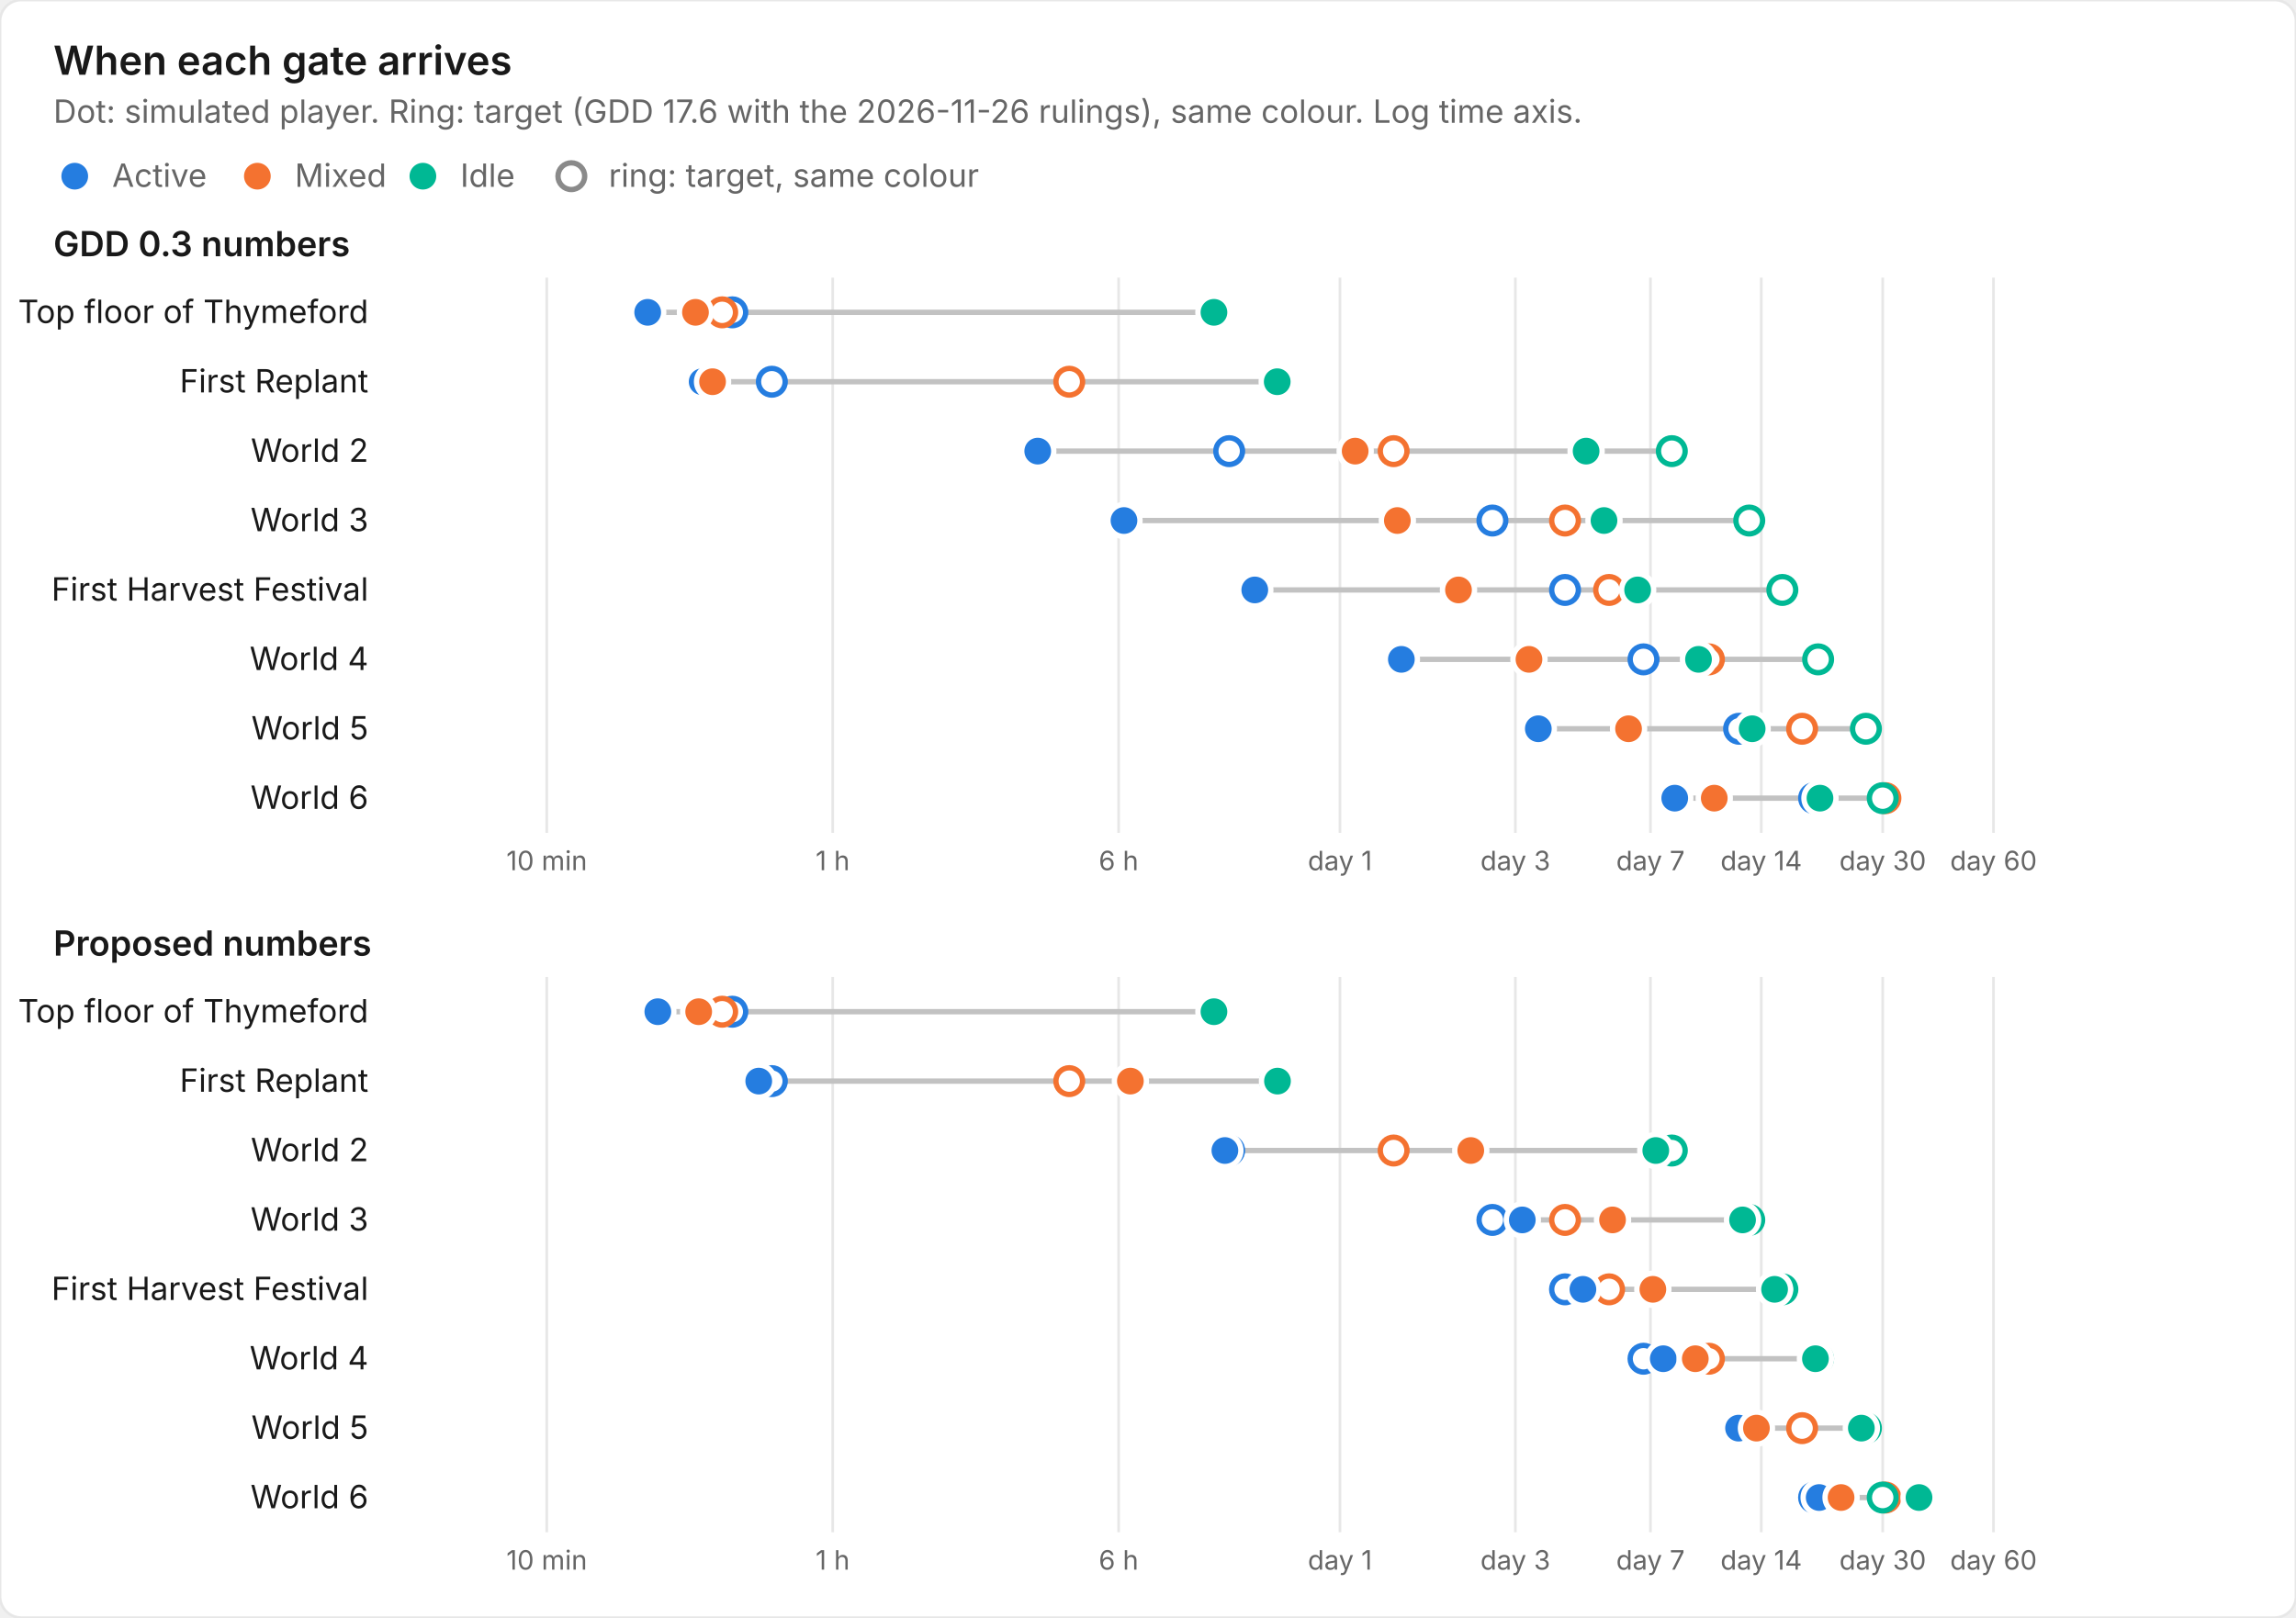
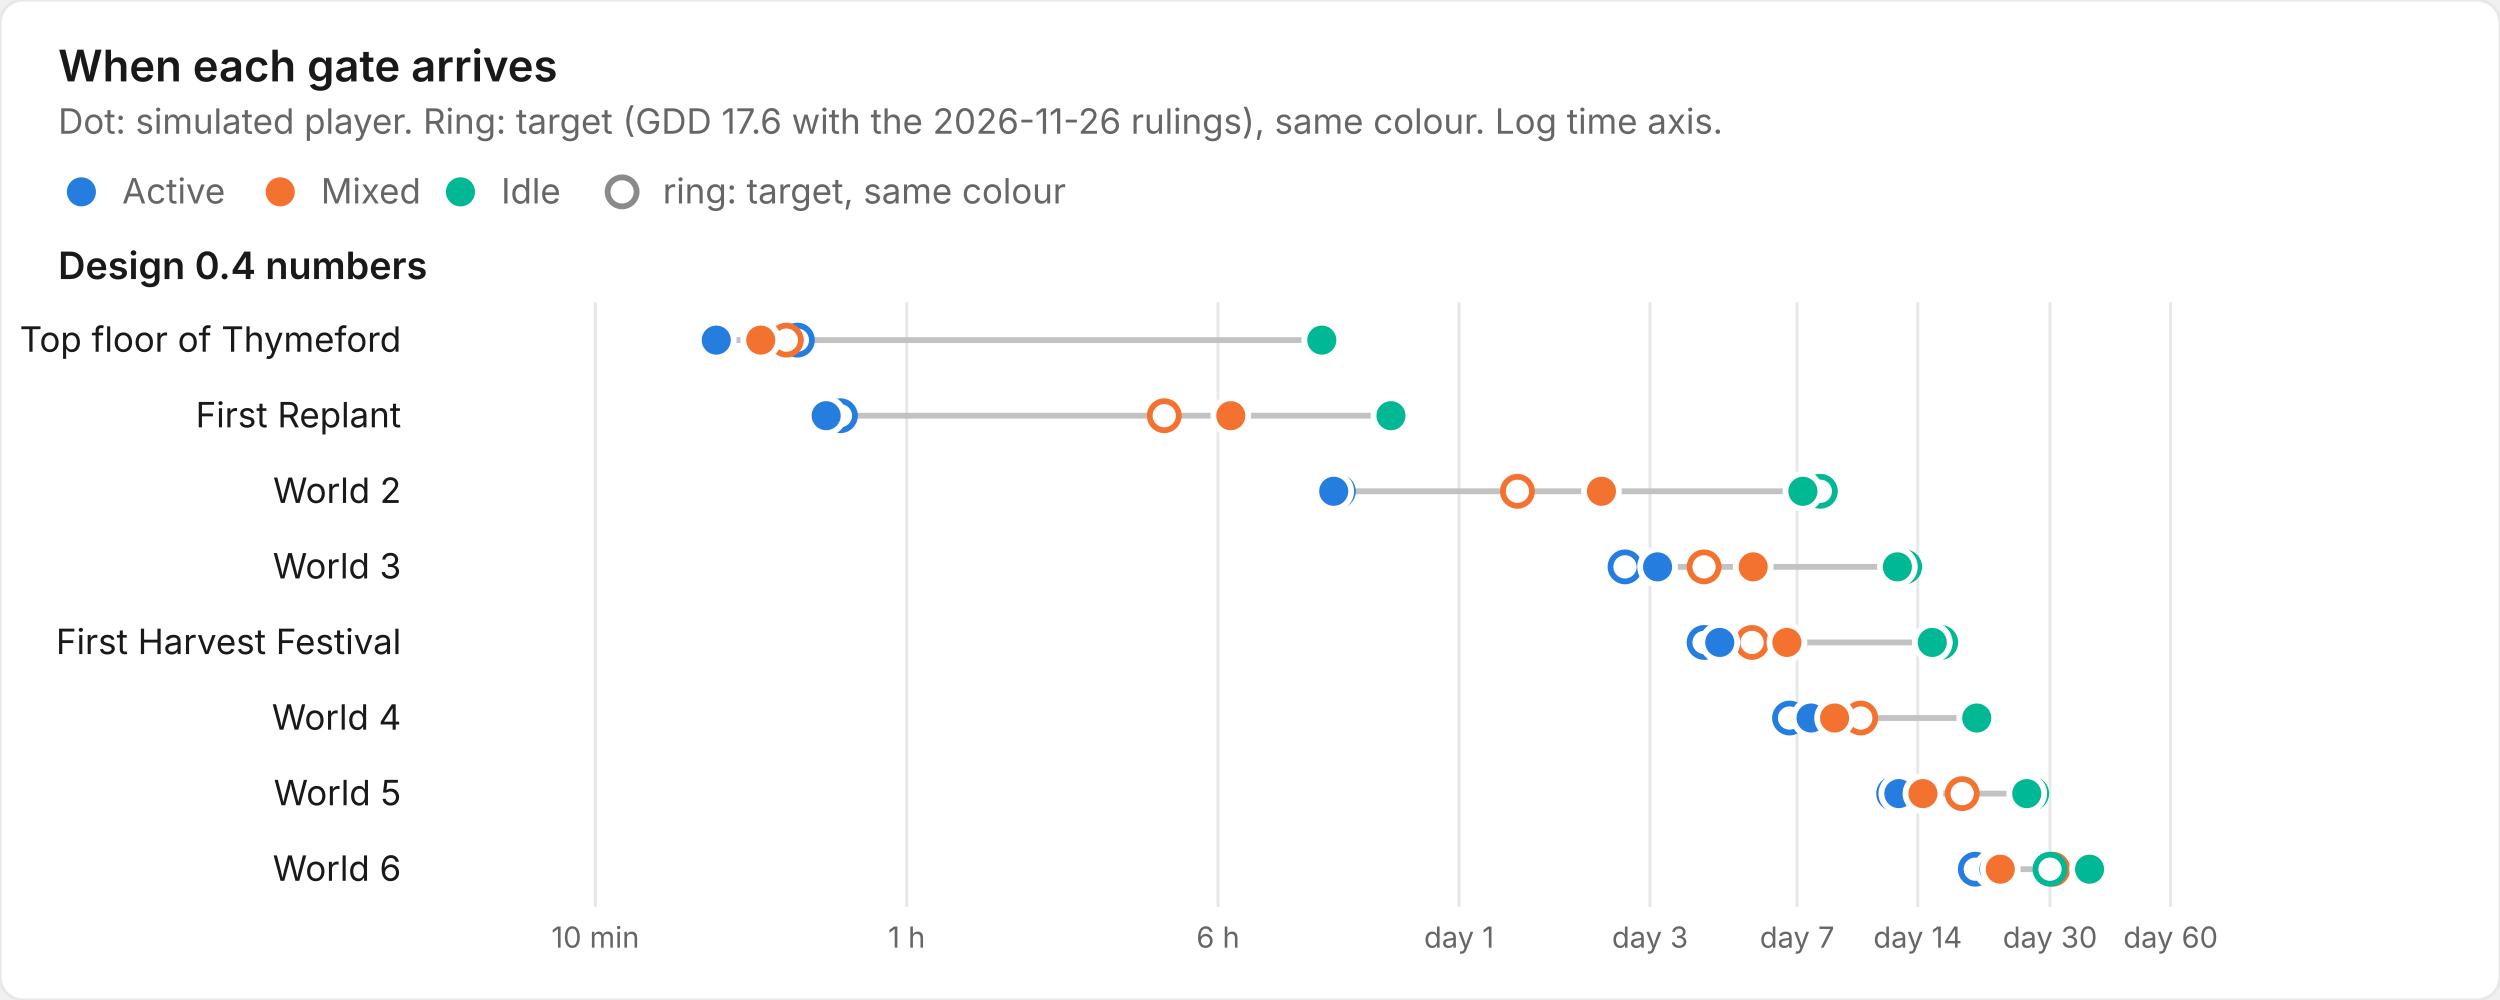
- <svg xmlns="http://www.w3.org/2000/svg" viewBox="0 0 860 606" width="860" height="606" font-family="system-ui, -apple-system, &quot;Segoe UI&quot;, sans-serif" role="img">
-   <rect width="860" height="606" rx="8" fill="#ffffff" stroke="#e7e7e7" />
+ <svg xmlns="http://www.w3.org/2000/svg" viewBox="0 0 860 344" width="860" height="344" font-family="system-ui, -apple-system, &quot;Segoe UI&quot;, sans-serif" role="img">
+   <rect width="860" height="344" rx="8" fill="#ffffff" stroke="#e7e7e7" />
  <text x="20" y="28" font-size="15" fill="#191919" text-anchor="start" font-weight="600">When each gate arrives</text>
  <text x="20" y="46" font-size="12" fill="#666666" text-anchor="start">Dot: simulated player. Ring: target (GDD 17.6 with the 2026-11-26 rulings), same colour. Log time axis.</text>
  <circle cx="28" cy="66" r="6" fill="#257de0" stroke="#ffffff" stroke-width="2" />
  <text x="42" y="70" font-size="12" fill="#666666" text-anchor="start">Active</text>
  <circle cx="96.4" cy="66" r="6" fill="#f47230" stroke="#ffffff" stroke-width="2" />
  <text x="110.4" y="70" font-size="12" fill="#666666" text-anchor="start">Mixed</text>
  <circle cx="158.4" cy="66" r="6" fill="#00b894" stroke="#ffffff" stroke-width="2" />
  <text x="172.4" y="70" font-size="12" fill="#666666" text-anchor="start">Idle</text>
  <circle cx="214" cy="66" r="5" fill="#ffffff" stroke="#8a8a8a" stroke-width="2" />
  <text x="228" y="70" font-size="12" fill="#666666" text-anchor="start">ring: target, same colour</text>
-   <text x="20" y="96" font-size="13" fill="#191919" text-anchor="start" font-weight="600">GDD 0.3 numbers</text>
+   <text x="20" y="96" font-size="13" fill="#191919" text-anchor="start" font-weight="600">Design 0.4 numbers</text>
  <line x1="204.8" y1="104" x2="204.8" y2="312" stroke="#e7e7e7" />
  <text x="204.8" y="326" font-size="10" fill="#666666" text-anchor="middle">10 min</text>
  <line x1="311.9" y1="104" x2="311.9" y2="312" stroke="#e7e7e7" />
  <text x="311.9" y="326" font-size="10" fill="#666666" text-anchor="middle">1 h</text>
  <line x1="419" y1="104" x2="419" y2="312" stroke="#e7e7e7" />
  <text x="419" y="326" font-size="10" fill="#666666" text-anchor="middle">6 h</text>
  <line x1="501.9" y1="104" x2="501.9" y2="312" stroke="#e7e7e7" />
  <text x="501.9" y="326" font-size="10" fill="#666666" text-anchor="middle">day 1</text>
  <line x1="567.6" y1="104" x2="567.6" y2="312" stroke="#e7e7e7" />
  <text x="567.6" y="326" font-size="10" fill="#666666" text-anchor="middle">day 3</text>
  <line x1="618.2" y1="104" x2="618.2" y2="312" stroke="#e7e7e7" />
  <text x="618.2" y="326" font-size="10" fill="#666666" text-anchor="middle">day 7</text>
  <line x1="659.7" y1="104" x2="659.7" y2="312" stroke="#e7e7e7" />
  <text x="659.7" y="326" font-size="10" fill="#666666" text-anchor="middle">day 14</text>
  <line x1="705.2" y1="104" x2="705.2" y2="312" stroke="#e7e7e7" />
  <text x="705.2" y="326" font-size="10" fill="#666666" text-anchor="middle">day 30</text>
  <line x1="746.7" y1="104" x2="746.7" y2="312" stroke="#e7e7e7" />
  <text x="746.7" y="326" font-size="10" fill="#666666" text-anchor="middle">day 60</text>
  <text x="138" y="121" font-size="12" fill="#191919" text-anchor="end">Top floor of Thymeford</text>
-   <line x1="242.6" y1="117" x2="455.2" y2="117" stroke="#c2c2c2" stroke-width="2" />
+   <line x1="246.4" y1="117" x2="455.2" y2="117" stroke="#c2c2c2" stroke-width="2" />
  <circle cx="274.3" cy="117" r="5" fill="#ffffff" stroke="#257de0" stroke-width="2" />
  <circle cx="270.5" cy="117" r="5" fill="#ffffff" stroke="#f47230" stroke-width="2" />
  <circle cx="455.2" cy="117" r="5" fill="#ffffff" stroke="#00b894" stroke-width="2" />
-   <circle cx="242.6" cy="117" r="6" fill="#257de0" stroke="#ffffff" stroke-width="2" />
-   <circle cx="260.5" cy="117" r="6" fill="#f47230" stroke="#ffffff" stroke-width="2" />
+   <circle cx="246.4" cy="117" r="6" fill="#257de0" stroke="#ffffff" stroke-width="2" />
+   <circle cx="261.7" cy="117" r="6" fill="#f47230" stroke="#ffffff" stroke-width="2" />
  <circle cx="454.7" cy="117" r="6" fill="#00b894" stroke="#ffffff" stroke-width="2" />
  <text x="138" y="147" font-size="12" fill="#191919" text-anchor="end">First Replant</text>
-   <line x1="263" y1="143" x2="478.4" y2="143" stroke="#c2c2c2" stroke-width="2" />
+   <line x1="284.2" y1="143" x2="478.5" y2="143" stroke="#c2c2c2" stroke-width="2" />
  <circle cx="289.1" cy="143" r="5" fill="#ffffff" stroke="#257de0" stroke-width="2" />
  <circle cx="400.5" cy="143" r="5" fill="#ffffff" stroke="#f47230" stroke-width="2" />
  <circle cx="477.6" cy="143" r="5" fill="#ffffff" stroke="#00b894" stroke-width="2" />
-   <circle cx="263" cy="143" r="6" fill="#257de0" stroke="#ffffff" stroke-width="2" />
-   <circle cx="266.9" cy="143" r="6" fill="#f47230" stroke="#ffffff" stroke-width="2" />
-   <circle cx="478.4" cy="143" r="6" fill="#00b894" stroke="#ffffff" stroke-width="2" />
+   <circle cx="284.2" cy="143" r="6" fill="#257de0" stroke="#ffffff" stroke-width="2" />
+   <circle cx="423.4" cy="143" r="6" fill="#f47230" stroke="#ffffff" stroke-width="2" />
+   <circle cx="478.5" cy="143" r="6" fill="#00b894" stroke="#ffffff" stroke-width="2" />
  <text x="138" y="173" font-size="12" fill="#191919" text-anchor="end">World 2</text>
-   <line x1="388.7" y1="169" x2="626.2" y2="169" stroke="#c2c2c2" stroke-width="2" />
+   <line x1="458.8" y1="169" x2="626.2" y2="169" stroke="#c2c2c2" stroke-width="2" />
  <circle cx="460.4" cy="169" r="5" fill="#ffffff" stroke="#257de0" stroke-width="2" />
  <circle cx="522" cy="169" r="5" fill="#ffffff" stroke="#f47230" stroke-width="2" />
  <circle cx="626.2" cy="169" r="5" fill="#ffffff" stroke="#00b894" stroke-width="2" />
-   <circle cx="388.7" cy="169" r="6" fill="#257de0" stroke="#ffffff" stroke-width="2" />
-   <circle cx="507.6" cy="169" r="6" fill="#f47230" stroke="#ffffff" stroke-width="2" />
-   <circle cx="594.1" cy="169" r="6" fill="#00b894" stroke="#ffffff" stroke-width="2" />
+   <circle cx="458.8" cy="169" r="6" fill="#257de0" stroke="#ffffff" stroke-width="2" />
+   <circle cx="550.9" cy="169" r="6" fill="#f47230" stroke="#ffffff" stroke-width="2" />
+   <circle cx="620.2" cy="169" r="6" fill="#00b894" stroke="#ffffff" stroke-width="2" />
  <text x="138" y="199" font-size="12" fill="#191919" text-anchor="end">World 3</text>
-   <line x1="421" y1="195" x2="655.2" y2="195" stroke="#c2c2c2" stroke-width="2" />
+   <line x1="559" y1="195" x2="655.2" y2="195" stroke="#c2c2c2" stroke-width="2" />
  <circle cx="559" cy="195" r="5" fill="#ffffff" stroke="#257de0" stroke-width="2" />
  <circle cx="586.2" cy="195" r="5" fill="#ffffff" stroke="#f47230" stroke-width="2" />
  <circle cx="655.2" cy="195" r="5" fill="#ffffff" stroke="#00b894" stroke-width="2" />
-   <circle cx="421" cy="195" r="6" fill="#257de0" stroke="#ffffff" stroke-width="2" />
-   <circle cx="523.4" cy="195" r="6" fill="#f47230" stroke="#ffffff" stroke-width="2" />
-   <circle cx="600.8" cy="195" r="6" fill="#00b894" stroke="#ffffff" stroke-width="2" />
+   <circle cx="570.2" cy="195" r="6" fill="#257de0" stroke="#ffffff" stroke-width="2" />
+   <circle cx="603.1" cy="195" r="6" fill="#f47230" stroke="#ffffff" stroke-width="2" />
+   <circle cx="652.7" cy="195" r="6" fill="#00b894" stroke="#ffffff" stroke-width="2" />
  <text x="138" y="225" font-size="12" fill="#191919" text-anchor="end">First Harvest Festival</text>
-   <line x1="470" y1="221" x2="667.6" y2="221" stroke="#c2c2c2" stroke-width="2" />
+   <line x1="586.2" y1="221" x2="667.6" y2="221" stroke="#c2c2c2" stroke-width="2" />
  <circle cx="586.2" cy="221" r="5" fill="#ffffff" stroke="#257de0" stroke-width="2" />
  <circle cx="602.7" cy="221" r="5" fill="#ffffff" stroke="#f47230" stroke-width="2" />
  <circle cx="667.6" cy="221" r="5" fill="#ffffff" stroke="#00b894" stroke-width="2" />
-   <circle cx="470" cy="221" r="6" fill="#257de0" stroke="#ffffff" stroke-width="2" />
-   <circle cx="546.3" cy="221" r="6" fill="#f47230" stroke="#ffffff" stroke-width="2" />
-   <circle cx="613.4" cy="221" r="6" fill="#00b894" stroke="#ffffff" stroke-width="2" />
+   <circle cx="591.6" cy="221" r="6" fill="#257de0" stroke="#ffffff" stroke-width="2" />
+   <circle cx="614.7" cy="221" r="6" fill="#f47230" stroke="#ffffff" stroke-width="2" />
+   <circle cx="664.7" cy="221" r="6" fill="#00b894" stroke="#ffffff" stroke-width="2" />
  <text x="138" y="251" font-size="12" fill="#191919" text-anchor="end">World 4</text>
-   <line x1="524.9" y1="247" x2="681" y2="247" stroke="#c2c2c2" stroke-width="2" />
+   <line x1="615.6" y1="247" x2="681" y2="247" stroke="#c2c2c2" stroke-width="2" />
  <circle cx="615.6" cy="247" r="5" fill="#ffffff" stroke="#257de0" stroke-width="2" />
  <circle cx="640.1" cy="247" r="5" fill="#ffffff" stroke="#f47230" stroke-width="2" />
  <circle cx="681" cy="247" r="5" fill="#ffffff" stroke="#00b894" stroke-width="2" />
-   <circle cx="524.9" cy="247" r="6" fill="#257de0" stroke="#ffffff" stroke-width="2" />
-   <circle cx="572.7" cy="247" r="6" fill="#f47230" stroke="#ffffff" stroke-width="2" />
-   <circle cx="636.2" cy="247" r="6" fill="#00b894" stroke="#ffffff" stroke-width="2" />
+   <circle cx="623" cy="247" r="6" fill="#257de0" stroke="#ffffff" stroke-width="2" />
+   <circle cx="631.1" cy="247" r="6" fill="#f47230" stroke="#ffffff" stroke-width="2" />
+   <circle cx="680" cy="247" r="6" fill="#00b894" stroke="#ffffff" stroke-width="2" />
  <text x="138" y="277" font-size="12" fill="#191919" text-anchor="end">World 5</text>
-   <line x1="576.2" y1="273" x2="698.9" y2="273" stroke="#c2c2c2" stroke-width="2" />
+   <line x1="651.4" y1="273" x2="698.9" y2="273" stroke="#c2c2c2" stroke-width="2" />
  <circle cx="651.4" cy="273" r="5" fill="#ffffff" stroke="#257de0" stroke-width="2" />
  <circle cx="675" cy="273" r="5" fill="#ffffff" stroke="#f47230" stroke-width="2" />
  <circle cx="698.9" cy="273" r="5" fill="#ffffff" stroke="#00b894" stroke-width="2" />
-   <circle cx="576.2" cy="273" r="6" fill="#257de0" stroke="#ffffff" stroke-width="2" />
-   <circle cx="610" cy="273" r="6" fill="#f47230" stroke="#ffffff" stroke-width="2" />
-   <circle cx="656.3" cy="273" r="6" fill="#00b894" stroke="#ffffff" stroke-width="2" />
+   <circle cx="653.2" cy="273" r="6" fill="#257de0" stroke="#ffffff" stroke-width="2" />
+   <circle cx="661.5" cy="273" r="6" fill="#f47230" stroke="#ffffff" stroke-width="2" />
+   <circle cx="697.2" cy="273" r="6" fill="#00b894" stroke="#ffffff" stroke-width="2" />
  <text x="138" y="303" font-size="12" fill="#191919" text-anchor="end">World 6</text>
-   <line x1="627.3" y1="299" x2="706.2" y2="299" stroke="#c2c2c2" stroke-width="2" />
+   <line x1="679.5" y1="299" x2="718.8" y2="299" stroke="#c2c2c2" stroke-width="2" />
  <circle cx="679.5" cy="299" r="5" fill="#ffffff" stroke="#257de0" stroke-width="2" />
  <circle cx="706.2" cy="299" r="5" fill="#ffffff" stroke="#f47230" stroke-width="2" />
  <circle cx="705.2" cy="299" r="5" fill="#ffffff" stroke="#00b894" stroke-width="2" />
-   <circle cx="627.3" cy="299" r="6" fill="#257de0" stroke="#ffffff" stroke-width="2" />
-   <circle cx="642.1" cy="299" r="6" fill="#f47230" stroke="#ffffff" stroke-width="2" />
-   <circle cx="681.7" cy="299" r="6" fill="#00b894" stroke="#ffffff" stroke-width="2" />
-   <text x="20" y="358" font-size="13" fill="#191919" text-anchor="start" font-weight="600">Proposed numbers</text>
-   <line x1="204.8" y1="366" x2="204.8" y2="574" stroke="#e7e7e7" />
-   <text x="204.8" y="588" font-size="10" fill="#666666" text-anchor="middle">10 min</text>
-   <line x1="311.9" y1="366" x2="311.9" y2="574" stroke="#e7e7e7" />
-   <text x="311.9" y="588" font-size="10" fill="#666666" text-anchor="middle">1 h</text>
-   <line x1="419" y1="366" x2="419" y2="574" stroke="#e7e7e7" />
-   <text x="419" y="588" font-size="10" fill="#666666" text-anchor="middle">6 h</text>
-   <line x1="501.9" y1="366" x2="501.9" y2="574" stroke="#e7e7e7" />
-   <text x="501.9" y="588" font-size="10" fill="#666666" text-anchor="middle">day 1</text>
-   <line x1="567.6" y1="366" x2="567.6" y2="574" stroke="#e7e7e7" />
-   <text x="567.6" y="588" font-size="10" fill="#666666" text-anchor="middle">day 3</text>
-   <line x1="618.2" y1="366" x2="618.2" y2="574" stroke="#e7e7e7" />
-   <text x="618.2" y="588" font-size="10" fill="#666666" text-anchor="middle">day 7</text>
-   <line x1="659.7" y1="366" x2="659.7" y2="574" stroke="#e7e7e7" />
-   <text x="659.7" y="588" font-size="10" fill="#666666" text-anchor="middle">day 14</text>
-   <line x1="705.2" y1="366" x2="705.2" y2="574" stroke="#e7e7e7" />
-   <text x="705.2" y="588" font-size="10" fill="#666666" text-anchor="middle">day 30</text>
-   <line x1="746.7" y1="366" x2="746.7" y2="574" stroke="#e7e7e7" />
-   <text x="746.7" y="588" font-size="10" fill="#666666" text-anchor="middle">day 60</text>
-   <text x="138" y="383" font-size="12" fill="#191919" text-anchor="end">Top floor of Thymeford</text>
-   <line x1="246.4" y1="379" x2="455.2" y2="379" stroke="#c2c2c2" stroke-width="2" />
-   <circle cx="274.3" cy="379" r="5" fill="#ffffff" stroke="#257de0" stroke-width="2" />
-   <circle cx="270.5" cy="379" r="5" fill="#ffffff" stroke="#f47230" stroke-width="2" />
-   <circle cx="455.2" cy="379" r="5" fill="#ffffff" stroke="#00b894" stroke-width="2" />
-   <circle cx="246.4" cy="379" r="6" fill="#257de0" stroke="#ffffff" stroke-width="2" />
-   <circle cx="261.7" cy="379" r="6" fill="#f47230" stroke="#ffffff" stroke-width="2" />
-   <circle cx="454.7" cy="379" r="6" fill="#00b894" stroke="#ffffff" stroke-width="2" />
-   <text x="138" y="409" font-size="12" fill="#191919" text-anchor="end">First Replant</text>
-   <line x1="284.2" y1="405" x2="478.5" y2="405" stroke="#c2c2c2" stroke-width="2" />
-   <circle cx="289.1" cy="405" r="5" fill="#ffffff" stroke="#257de0" stroke-width="2" />
-   <circle cx="400.5" cy="405" r="5" fill="#ffffff" stroke="#f47230" stroke-width="2" />
-   <circle cx="477.6" cy="405" r="5" fill="#ffffff" stroke="#00b894" stroke-width="2" />
-   <circle cx="284.2" cy="405" r="6" fill="#257de0" stroke="#ffffff" stroke-width="2" />
-   <circle cx="423.4" cy="405" r="6" fill="#f47230" stroke="#ffffff" stroke-width="2" />
-   <circle cx="478.5" cy="405" r="6" fill="#00b894" stroke="#ffffff" stroke-width="2" />
-   <text x="138" y="435" font-size="12" fill="#191919" text-anchor="end">World 2</text>
-   <line x1="458.8" y1="431" x2="626.2" y2="431" stroke="#c2c2c2" stroke-width="2" />
-   <circle cx="460.4" cy="431" r="5" fill="#ffffff" stroke="#257de0" stroke-width="2" />
-   <circle cx="522" cy="431" r="5" fill="#ffffff" stroke="#f47230" stroke-width="2" />
-   <circle cx="626.2" cy="431" r="5" fill="#ffffff" stroke="#00b894" stroke-width="2" />
-   <circle cx="458.8" cy="431" r="6" fill="#257de0" stroke="#ffffff" stroke-width="2" />
-   <circle cx="550.9" cy="431" r="6" fill="#f47230" stroke="#ffffff" stroke-width="2" />
-   <circle cx="620.2" cy="431" r="6" fill="#00b894" stroke="#ffffff" stroke-width="2" />
-   <text x="138" y="461" font-size="12" fill="#191919" text-anchor="end">World 3</text>
-   <line x1="559" y1="457" x2="655.2" y2="457" stroke="#c2c2c2" stroke-width="2" />
-   <circle cx="559" cy="457" r="5" fill="#ffffff" stroke="#257de0" stroke-width="2" />
-   <circle cx="586.2" cy="457" r="5" fill="#ffffff" stroke="#f47230" stroke-width="2" />
-   <circle cx="655.2" cy="457" r="5" fill="#ffffff" stroke="#00b894" stroke-width="2" />
-   <circle cx="570.2" cy="457" r="6" fill="#257de0" stroke="#ffffff" stroke-width="2" />
-   <circle cx="604" cy="457" r="6" fill="#f47230" stroke="#ffffff" stroke-width="2" />
-   <circle cx="652.7" cy="457" r="6" fill="#00b894" stroke="#ffffff" stroke-width="2" />
-   <text x="138" y="487" font-size="12" fill="#191919" text-anchor="end">First Harvest Festival</text>
-   <line x1="586.2" y1="483" x2="667.6" y2="483" stroke="#c2c2c2" stroke-width="2" />
-   <circle cx="586.2" cy="483" r="5" fill="#ffffff" stroke="#257de0" stroke-width="2" />
-   <circle cx="602.7" cy="483" r="5" fill="#ffffff" stroke="#f47230" stroke-width="2" />
-   <circle cx="667.6" cy="483" r="5" fill="#ffffff" stroke="#00b894" stroke-width="2" />
-   <circle cx="592.9" cy="483" r="6" fill="#257de0" stroke="#ffffff" stroke-width="2" />
-   <circle cx="619.1" cy="483" r="6" fill="#f47230" stroke="#ffffff" stroke-width="2" />
-   <circle cx="664.7" cy="483" r="6" fill="#00b894" stroke="#ffffff" stroke-width="2" />
-   <text x="138" y="513" font-size="12" fill="#191919" text-anchor="end">World 4</text>
-   <line x1="615.6" y1="509" x2="681" y2="509" stroke="#c2c2c2" stroke-width="2" />
-   <circle cx="615.6" cy="509" r="5" fill="#ffffff" stroke="#257de0" stroke-width="2" />
-   <circle cx="640.1" cy="509" r="5" fill="#ffffff" stroke="#f47230" stroke-width="2" />
-   <circle cx="681" cy="509" r="5" fill="#ffffff" stroke="#00b894" stroke-width="2" />
-   <circle cx="623" cy="509" r="6" fill="#257de0" stroke="#ffffff" stroke-width="2" />
-   <circle cx="635" cy="509" r="6" fill="#f47230" stroke="#ffffff" stroke-width="2" />
-   <circle cx="680" cy="509" r="6" fill="#00b894" stroke="#ffffff" stroke-width="2" />
-   <text x="138" y="539" font-size="12" fill="#191919" text-anchor="end">World 5</text>
-   <line x1="651.2" y1="535" x2="698.9" y2="535" stroke="#c2c2c2" stroke-width="2" />
-   <circle cx="651.4" cy="535" r="5" fill="#ffffff" stroke="#257de0" stroke-width="2" />
-   <circle cx="675" cy="535" r="5" fill="#ffffff" stroke="#f47230" stroke-width="2" />
-   <circle cx="698.9" cy="535" r="5" fill="#ffffff" stroke="#00b894" stroke-width="2" />
-   <circle cx="651.2" cy="535" r="6" fill="#257de0" stroke="#ffffff" stroke-width="2" />
-   <circle cx="657.9" cy="535" r="6" fill="#f47230" stroke="#ffffff" stroke-width="2" />
-   <circle cx="697.2" cy="535" r="6" fill="#00b894" stroke="#ffffff" stroke-width="2" />
-   <text x="138" y="565" font-size="12" fill="#191919" text-anchor="end">World 6</text>
-   <line x1="679.5" y1="561" x2="718.8" y2="561" stroke="#c2c2c2" stroke-width="2" />
-   <circle cx="679.5" cy="561" r="5" fill="#ffffff" stroke="#257de0" stroke-width="2" />
-   <circle cx="706.2" cy="561" r="5" fill="#ffffff" stroke="#f47230" stroke-width="2" />
-   <circle cx="705.2" cy="561" r="5" fill="#ffffff" stroke="#00b894" stroke-width="2" />
-   <circle cx="681.4" cy="561" r="6" fill="#257de0" stroke="#ffffff" stroke-width="2" />
-   <circle cx="689.6" cy="561" r="6" fill="#f47230" stroke="#ffffff" stroke-width="2" />
-   <circle cx="718.8" cy="561" r="6" fill="#00b894" stroke="#ffffff" stroke-width="2" />
+   <circle cx="685.9" cy="299" r="6" fill="#257de0" stroke="#ffffff" stroke-width="2" />
+   <circle cx="688.1" cy="299" r="6" fill="#f47230" stroke="#ffffff" stroke-width="2" />
+   <circle cx="718.8" cy="299" r="6" fill="#00b894" stroke="#ffffff" stroke-width="2" />
</svg>
